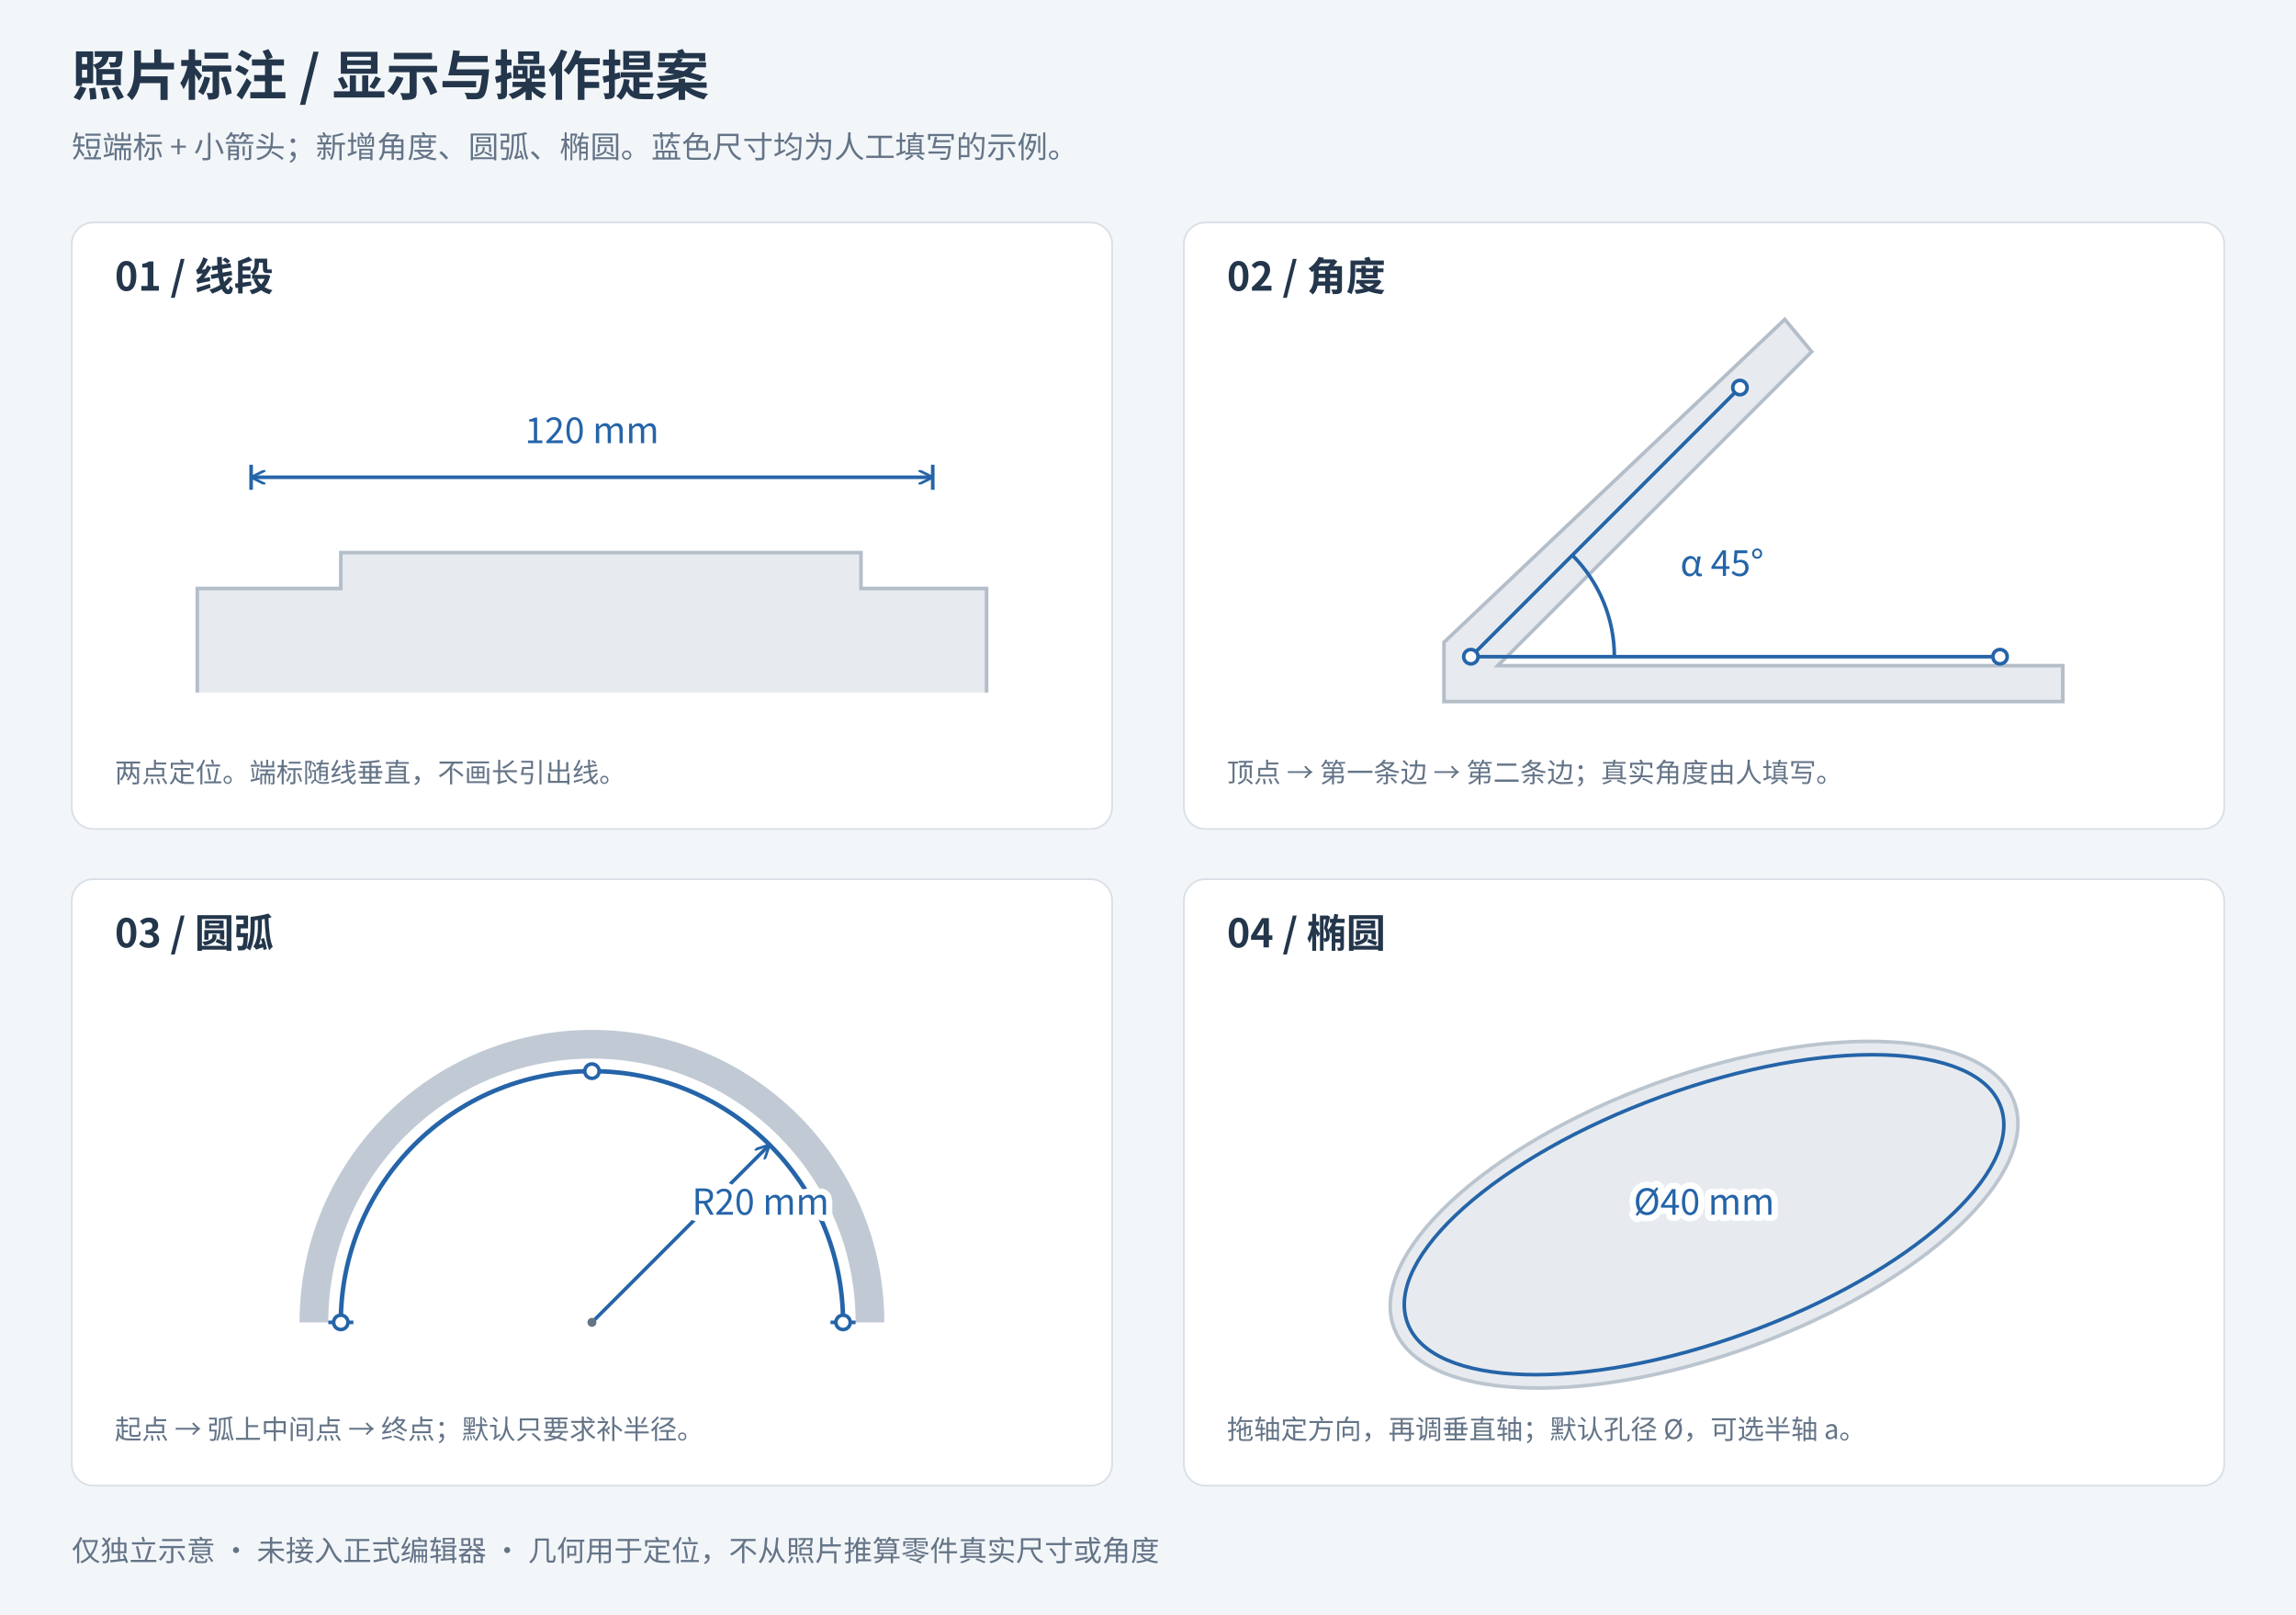
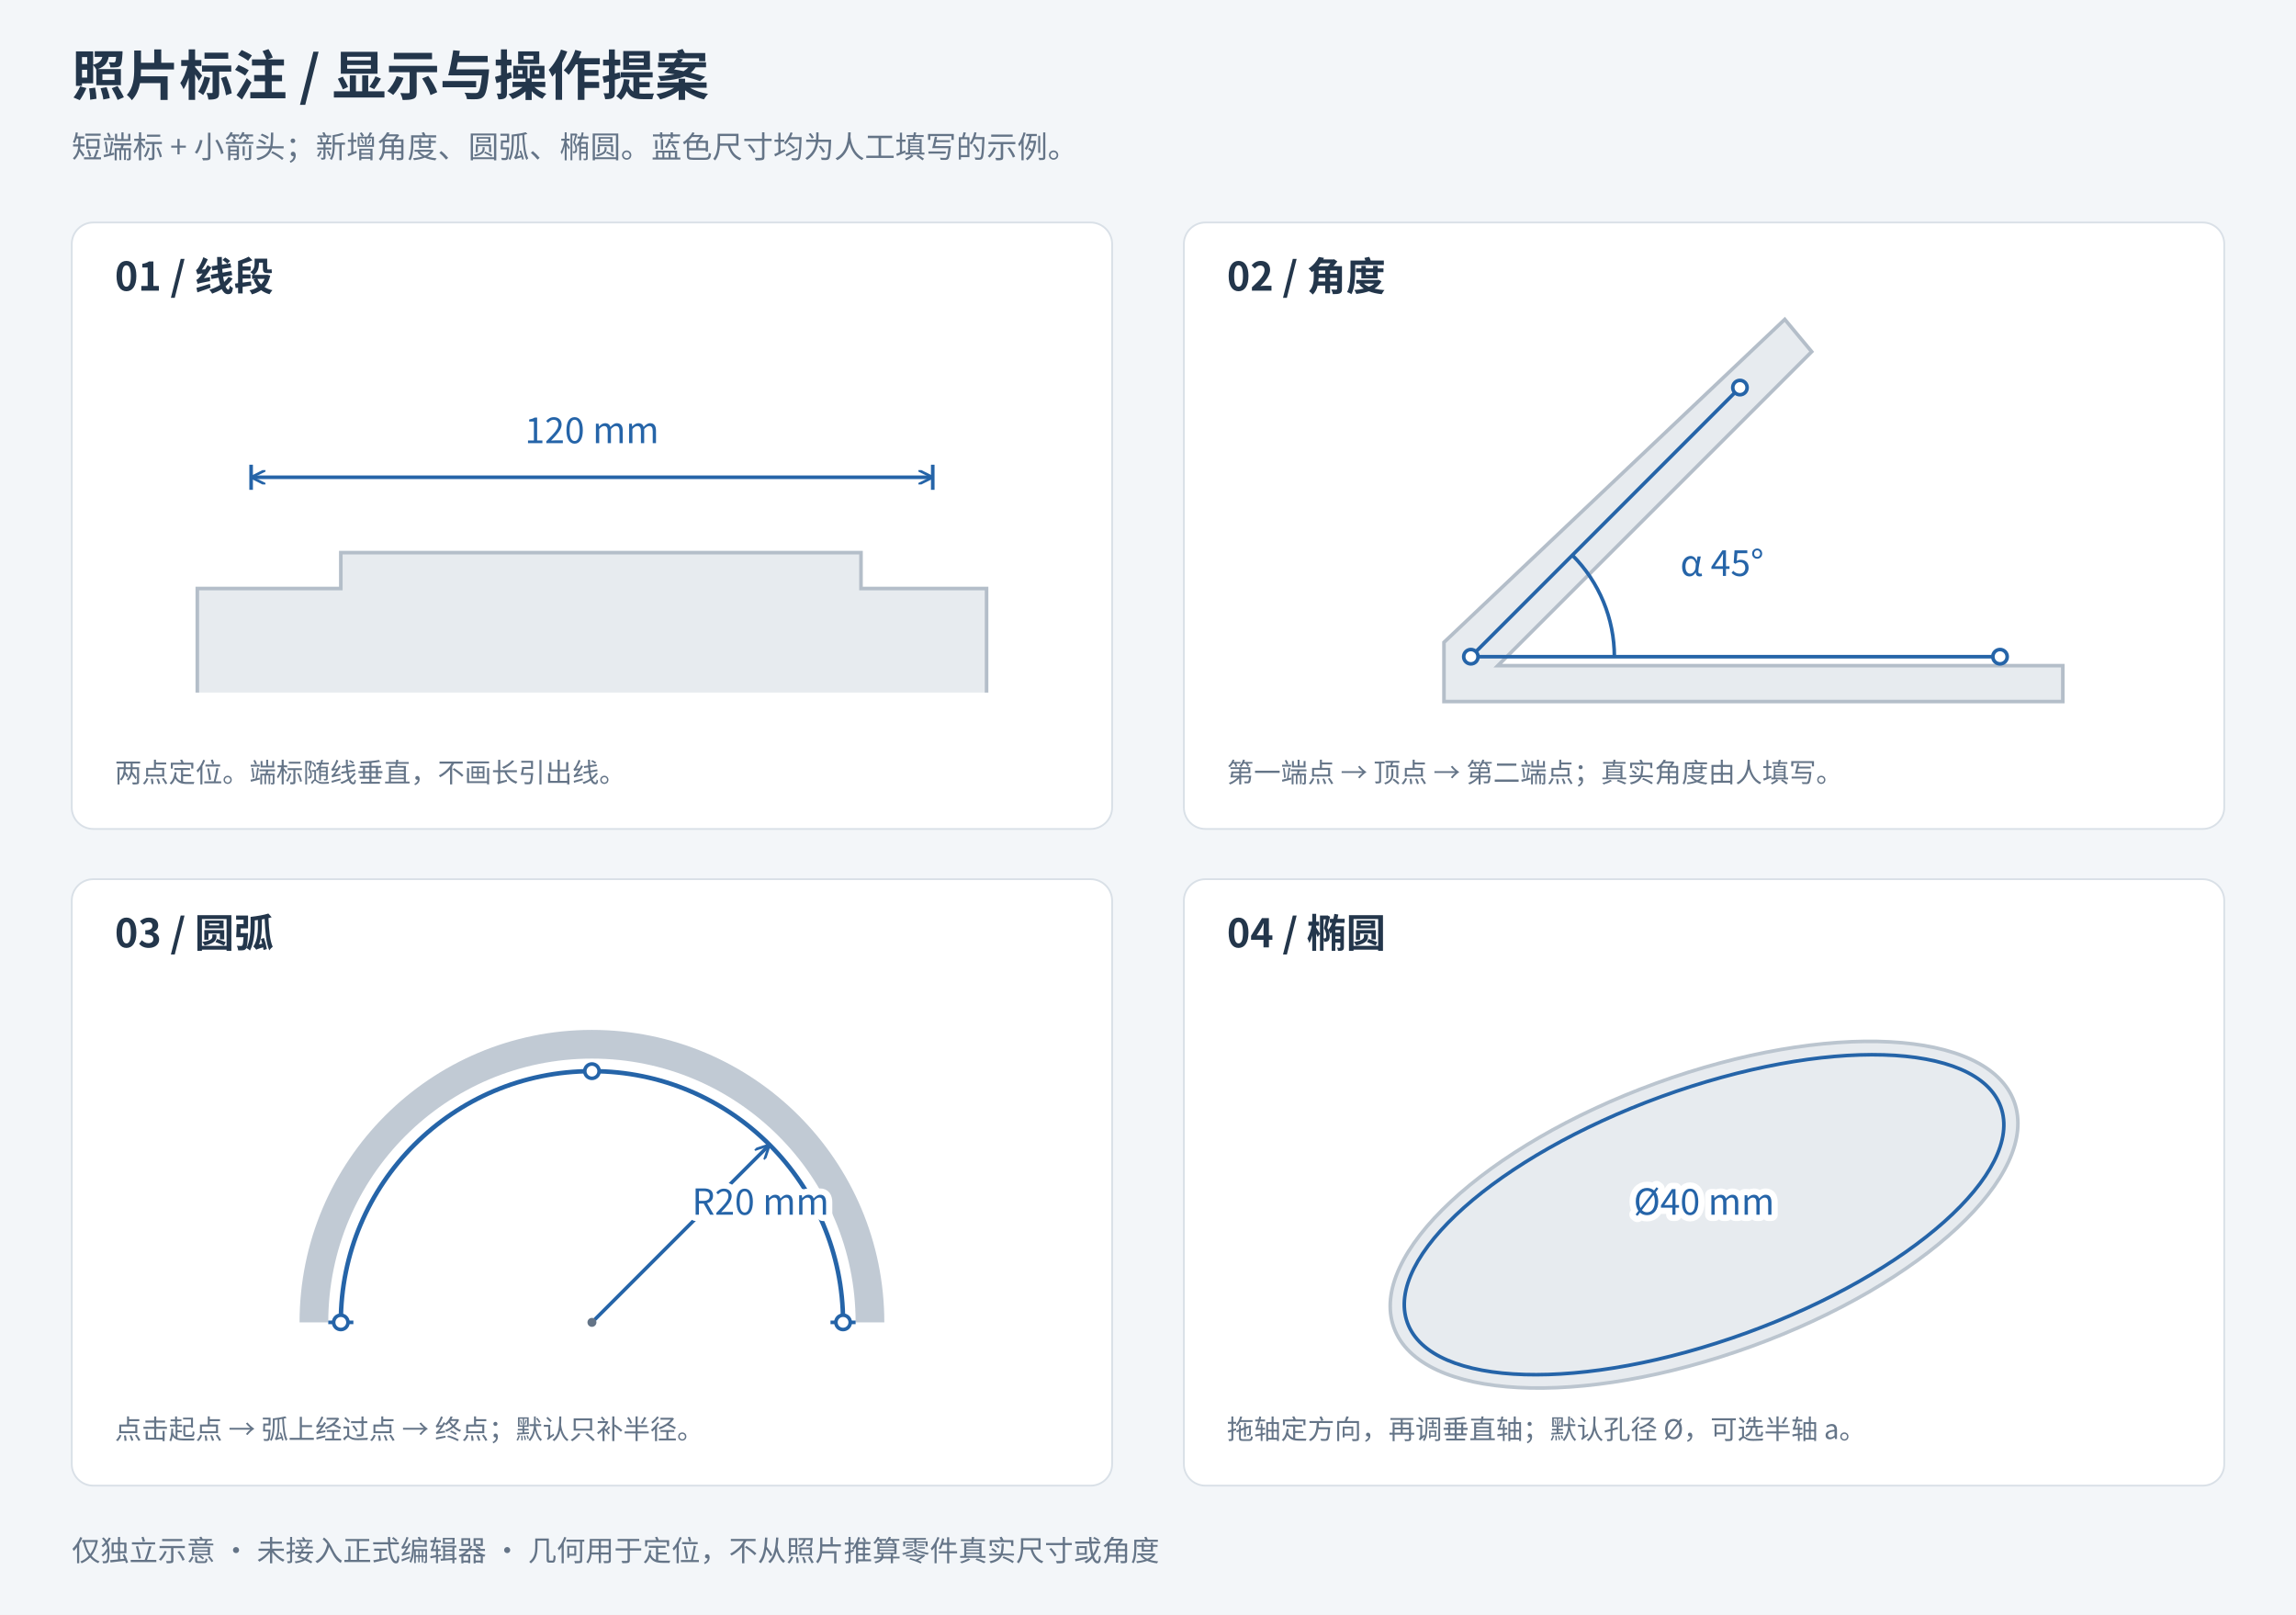
<svg xmlns="http://www.w3.org/2000/svg" width="1280" height="900" viewBox="0 0 1280 900">
  <style>text{font-family:'Microsoft YaHei','Noto Sans CJK SC',sans-serif}</style>
  <defs>
    <marker id="arrow" viewBox="0 0 8 8" refX="8" refY="4" markerWidth="8" markerHeight="8" orient="auto-start-reverse" markerUnits="userSpaceOnUse">
      <path d="M0 0L8 4L0 8" fill="none" stroke="#2564a8" stroke-width="1.5" />
    </marker>
  </defs>
  <rect width="1280" height="900" fill="#f3f6f9" />
  <text x="40" y="53" font-size="30" font-weight="600" fill="#23364b">照片标注 / 显示与操作提案</text>
  <text x="40" y="88" font-size="17" fill="#647487">短端标 + 小箭头；新增角度、圆弧、椭圆。蓝色尺寸均为人工填写的示例。</text>
  <g transform="translate(40 124)">
    <rect width="580" height="338" rx="12" fill="#fff" stroke="#d9e0e7" />
    <text x="24" y="38" font-size="22" font-weight="600" fill="#23364b">01 / 线段</text>
    <g transform="translate(0 42)">
      <path d="M70 220V162H150V142H440V162H510V220" fill="#e7ebef" stroke="#b4bec9" stroke-width="2" />
      <line x1="100" y1="100" x2="480" y2="100" stroke="#2564a8" stroke-width="2" marker-start="url(#arrow)" marker-end="url(#arrow)" />
      <line x1="100" y1="93" x2="100" y2="107" stroke="#2564a8" stroke-width="2" />
      <line x1="480" y1="93" x2="480" y2="107" stroke="#2564a8" stroke-width="2" />
      <text x="290" y="81" font-size="20" fill="#2564a8" text-anchor="middle" paint-order="stroke" stroke="#fff" stroke-width="7" stroke-linejoin="round">120 mm</text>
    </g>
    <text x="24" y="312" font-size="15" fill="#647487">两点定位。端标随线垂直，不画长引出线。</text>
  </g>
  <g transform="translate(660 124)">
    <rect width="580" height="338" rx="12" fill="#fff" stroke="#d9e0e7" />
    <text x="24" y="38" font-size="22" font-weight="600" fill="#23364b">02 / 角度</text>
    <g transform="translate(0 42)">
      <path d="M145 215L145 192L335 12L350 30L175 205H490V225H145Z" fill="#e7ebef" stroke="#b4bec9" stroke-width="2" />
      <line x1="160" y1="200" x2="455" y2="200" stroke="#2564a8" stroke-width="2" />
      <line x1="160" y1="200" x2="310" y2="50" stroke="#2564a8" stroke-width="2" />
      <path d="M240 200A80 80 0 0 0 216.569 143.431" fill="none" stroke="#2564a8" stroke-width="2" />
      <circle cx="160" cy="200" r="4" fill="#fff" stroke="#2564a8" stroke-width="2" />
      <circle cx="310" cy="50" r="4" fill="#fff" stroke="#2564a8" stroke-width="2" />
      <circle cx="455" cy="200" r="4" fill="#fff" stroke="#2564a8" stroke-width="2" />
      <text x="300" y="155" font-size="20" fill="#2564a8" text-anchor="middle" paint-order="stroke" stroke="#fff" stroke-width="7" stroke-linejoin="round">α 45°</text>
    </g>
-     <text x="24" y="312" font-size="15" fill="#647487">顶点 → 第一条边 → 第二条边；真实角度由人填写。</text>
+     <text x="24" y="312" font-size="15" fill="#647487">第一端点 → 顶点 → 第二端点；真实角度由人填写。</text>
  </g>
  <g transform="translate(40 490)">
    <rect width="580" height="338" rx="12" fill="#fff" stroke="#d9e0e7" />
    <text x="24" y="38" font-size="22" font-weight="600" fill="#23364b">03 / 圆弧</text>
    <g transform="translate(0 42)">
      <path d="M135 205A155 155 0 0 1 445 205" fill="none" stroke="#c1cad4" stroke-width="16" />
      <path d="M150 205A140 140 0 0 1 430 205" fill="none" stroke="#2564a8" stroke-width="2.5" />
      <line x1="290" y1="205" x2="389" y2="106" stroke="#2564a8" stroke-width="2" marker-end="url(#arrow)" />
      <line x1="143" y1="205" x2="157" y2="205" stroke="#2564a8" stroke-width="2" />
      <line x1="423" y1="205" x2="437" y2="205" stroke="#2564a8" stroke-width="2" />
      <circle cx="150" cy="205" r="4" fill="#fff" stroke="#2564a8" stroke-width="2" />
      <circle cx="290" cy="65" r="4" fill="#fff" stroke="#2564a8" stroke-width="2" />
      <circle cx="430" cy="205" r="4" fill="#fff" stroke="#2564a8" stroke-width="2" />
      <circle cx="290" cy="205" r="2.5" fill="#647487" />
      <text x="384" y="145" font-size="20" fill="#2564a8" text-anchor="middle" paint-order="stroke" stroke="#fff" stroke-width="7" stroke-linejoin="round">R20 mm</text>
    </g>
-     <text x="24" y="312" font-size="15" fill="#647487">起点 → 弧上中间点 → 终点；默认只要求补半径。</text>
+     <text x="24" y="312" font-size="15" fill="#647487">点击起点 → 弧上经过点 → 终点；默认只补半径。</text>
  </g>
  <g transform="translate(660 490)">
    <rect width="580" height="338" rx="12" fill="#fff" stroke="#d9e0e7" />
    <text x="24" y="38" font-size="22" font-weight="600" fill="#23364b">04 / 椭圆</text>
    <g transform="translate(0 42)">
      <ellipse cx="290" cy="145" rx="184" ry="78" transform="rotate(-20 290 145)" fill="#e7ebef" stroke="#bbc5cf" stroke-width="2" />
      <ellipse cx="290" cy="145" rx="176" ry="70" transform="rotate(-20 290 145)" fill="none" stroke="#2564a8" stroke-width="2" />
      <text x="290" y="145" font-size="20" fill="#2564a8" text-anchor="middle" paint-order="stroke" stroke="#fff" stroke-width="7" stroke-linejoin="round">Ø40 mm</text>
    </g>
    <text x="24" y="312" font-size="15" fill="#647487">拖轴定方向，再调垂直轴；默认孔径 Ø，可选半轴 a。</text>
  </g>
  <text x="40" y="870" font-size="16" fill="#647487">仅独立示意 · 未接入正式编辑器 · 几何用于定位，不从照片推算零件真实尺寸或角度</text>
</svg>
